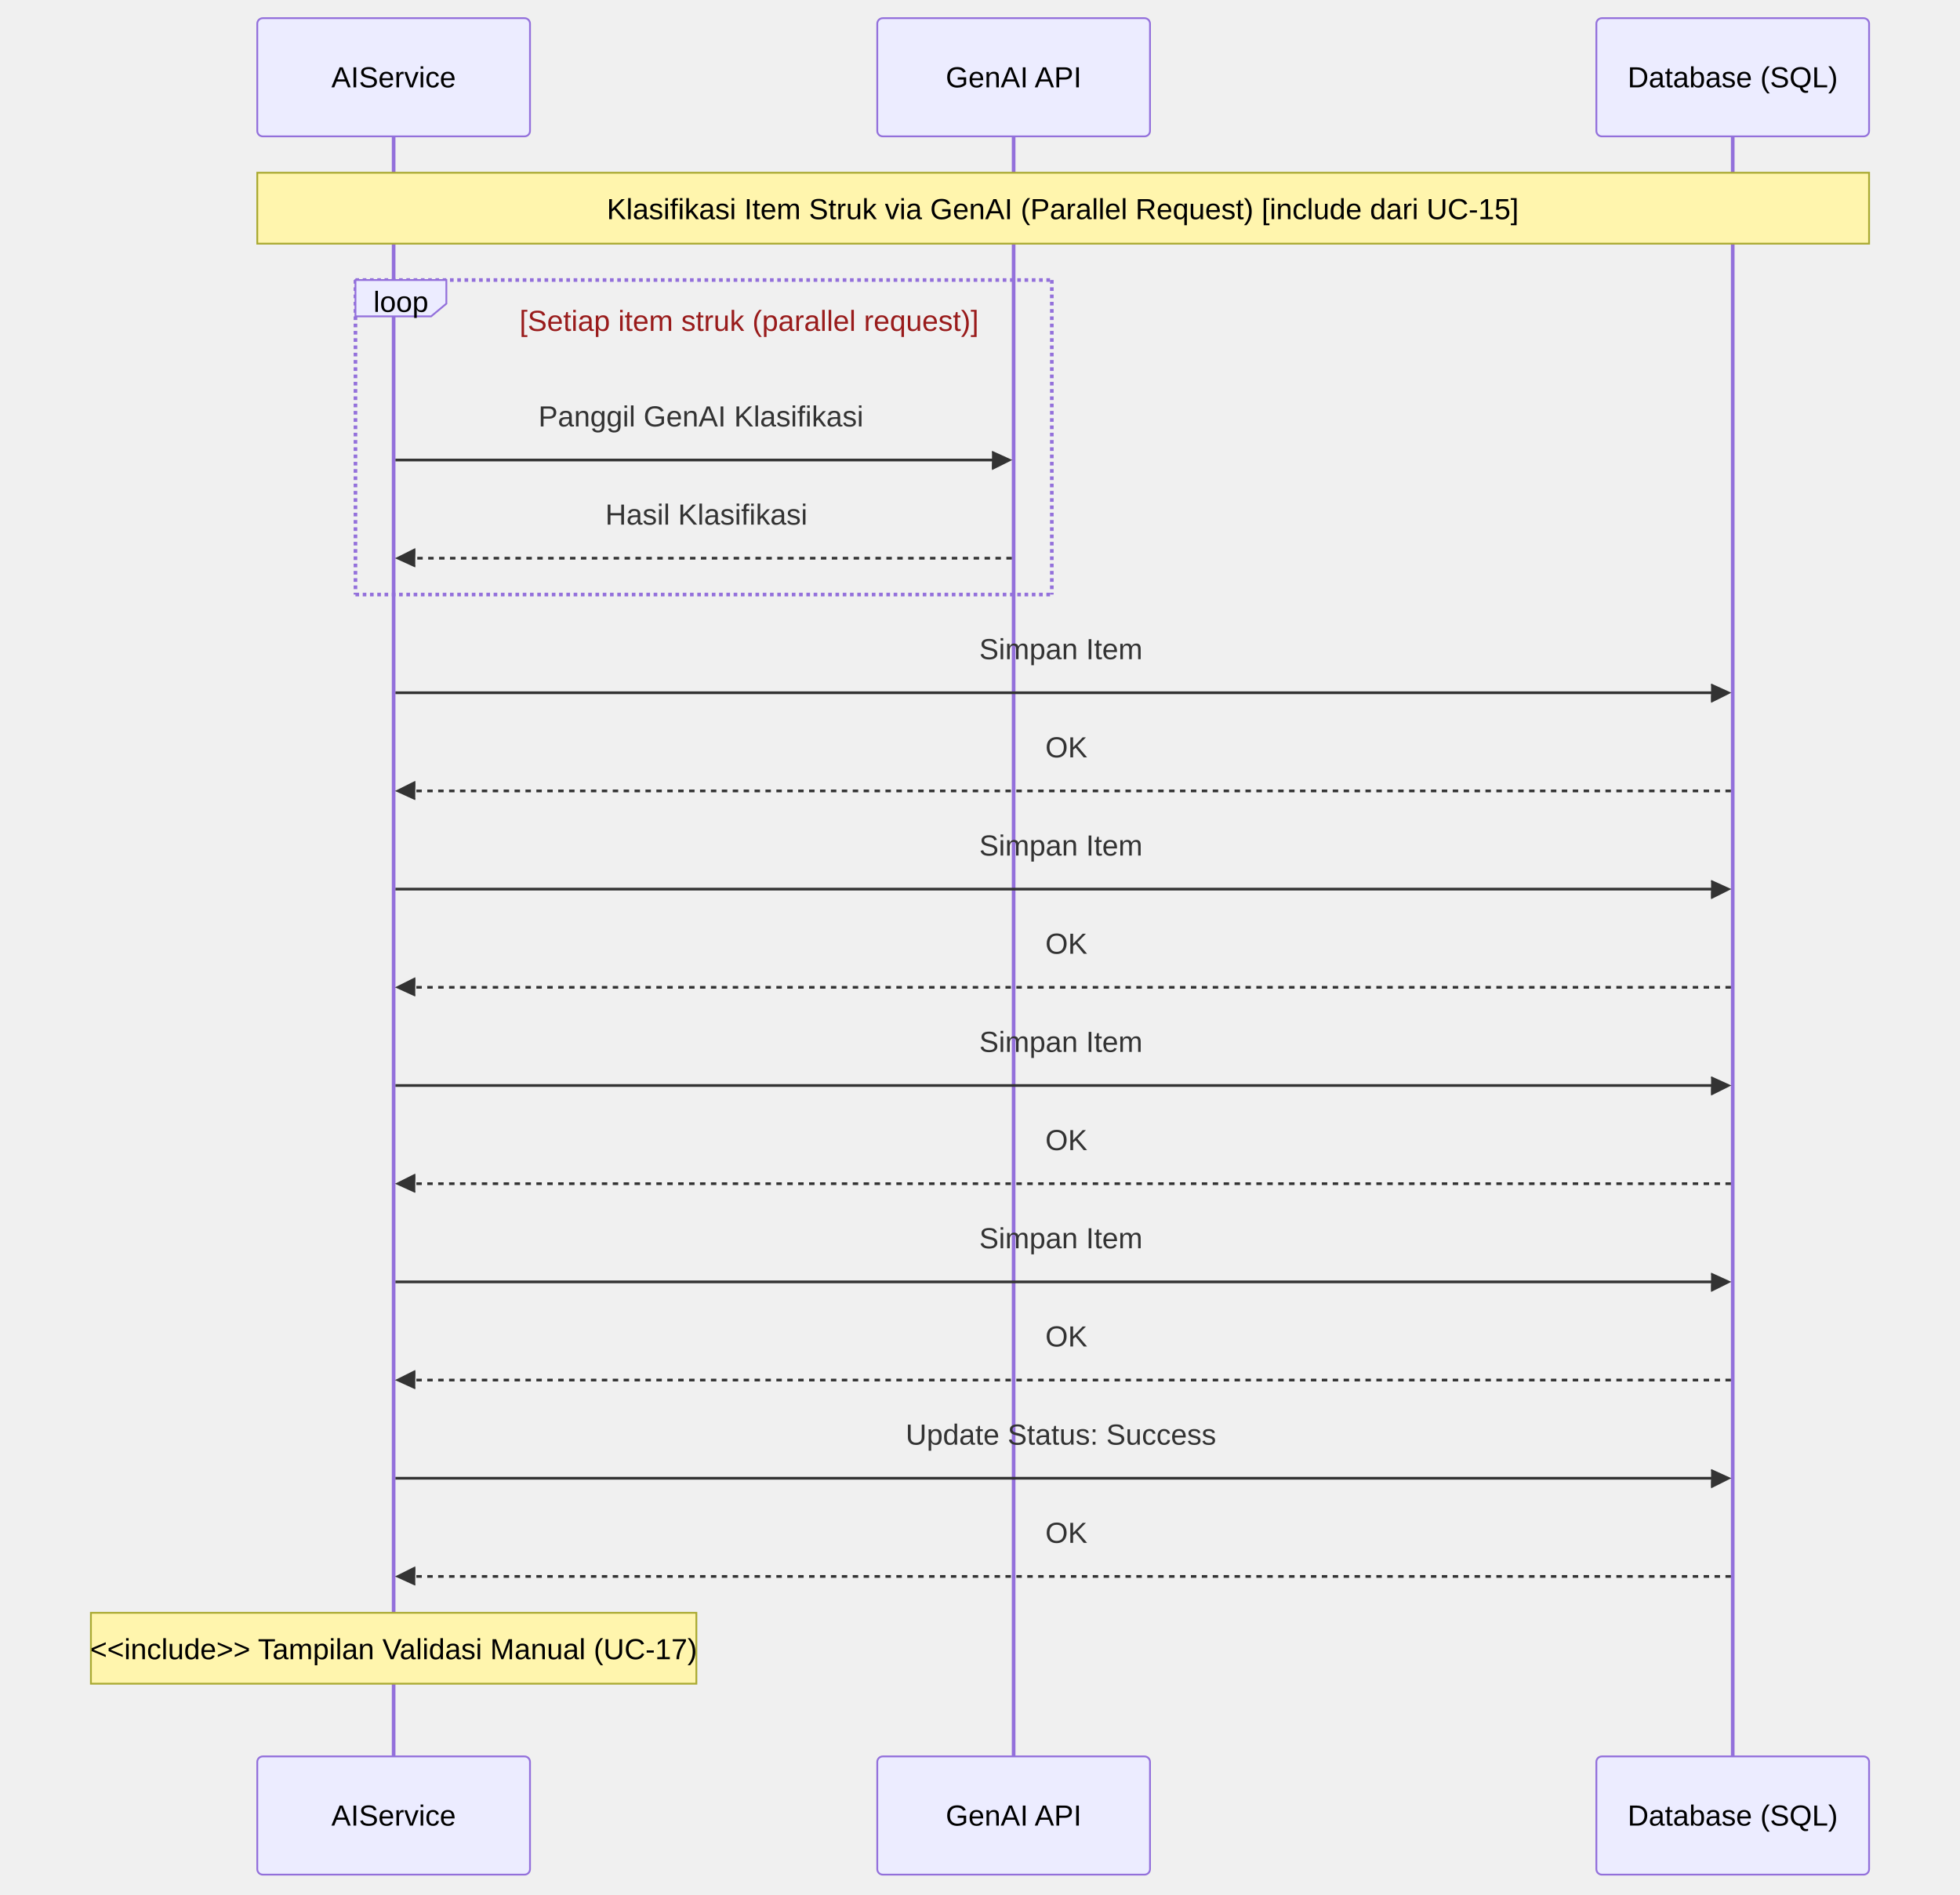
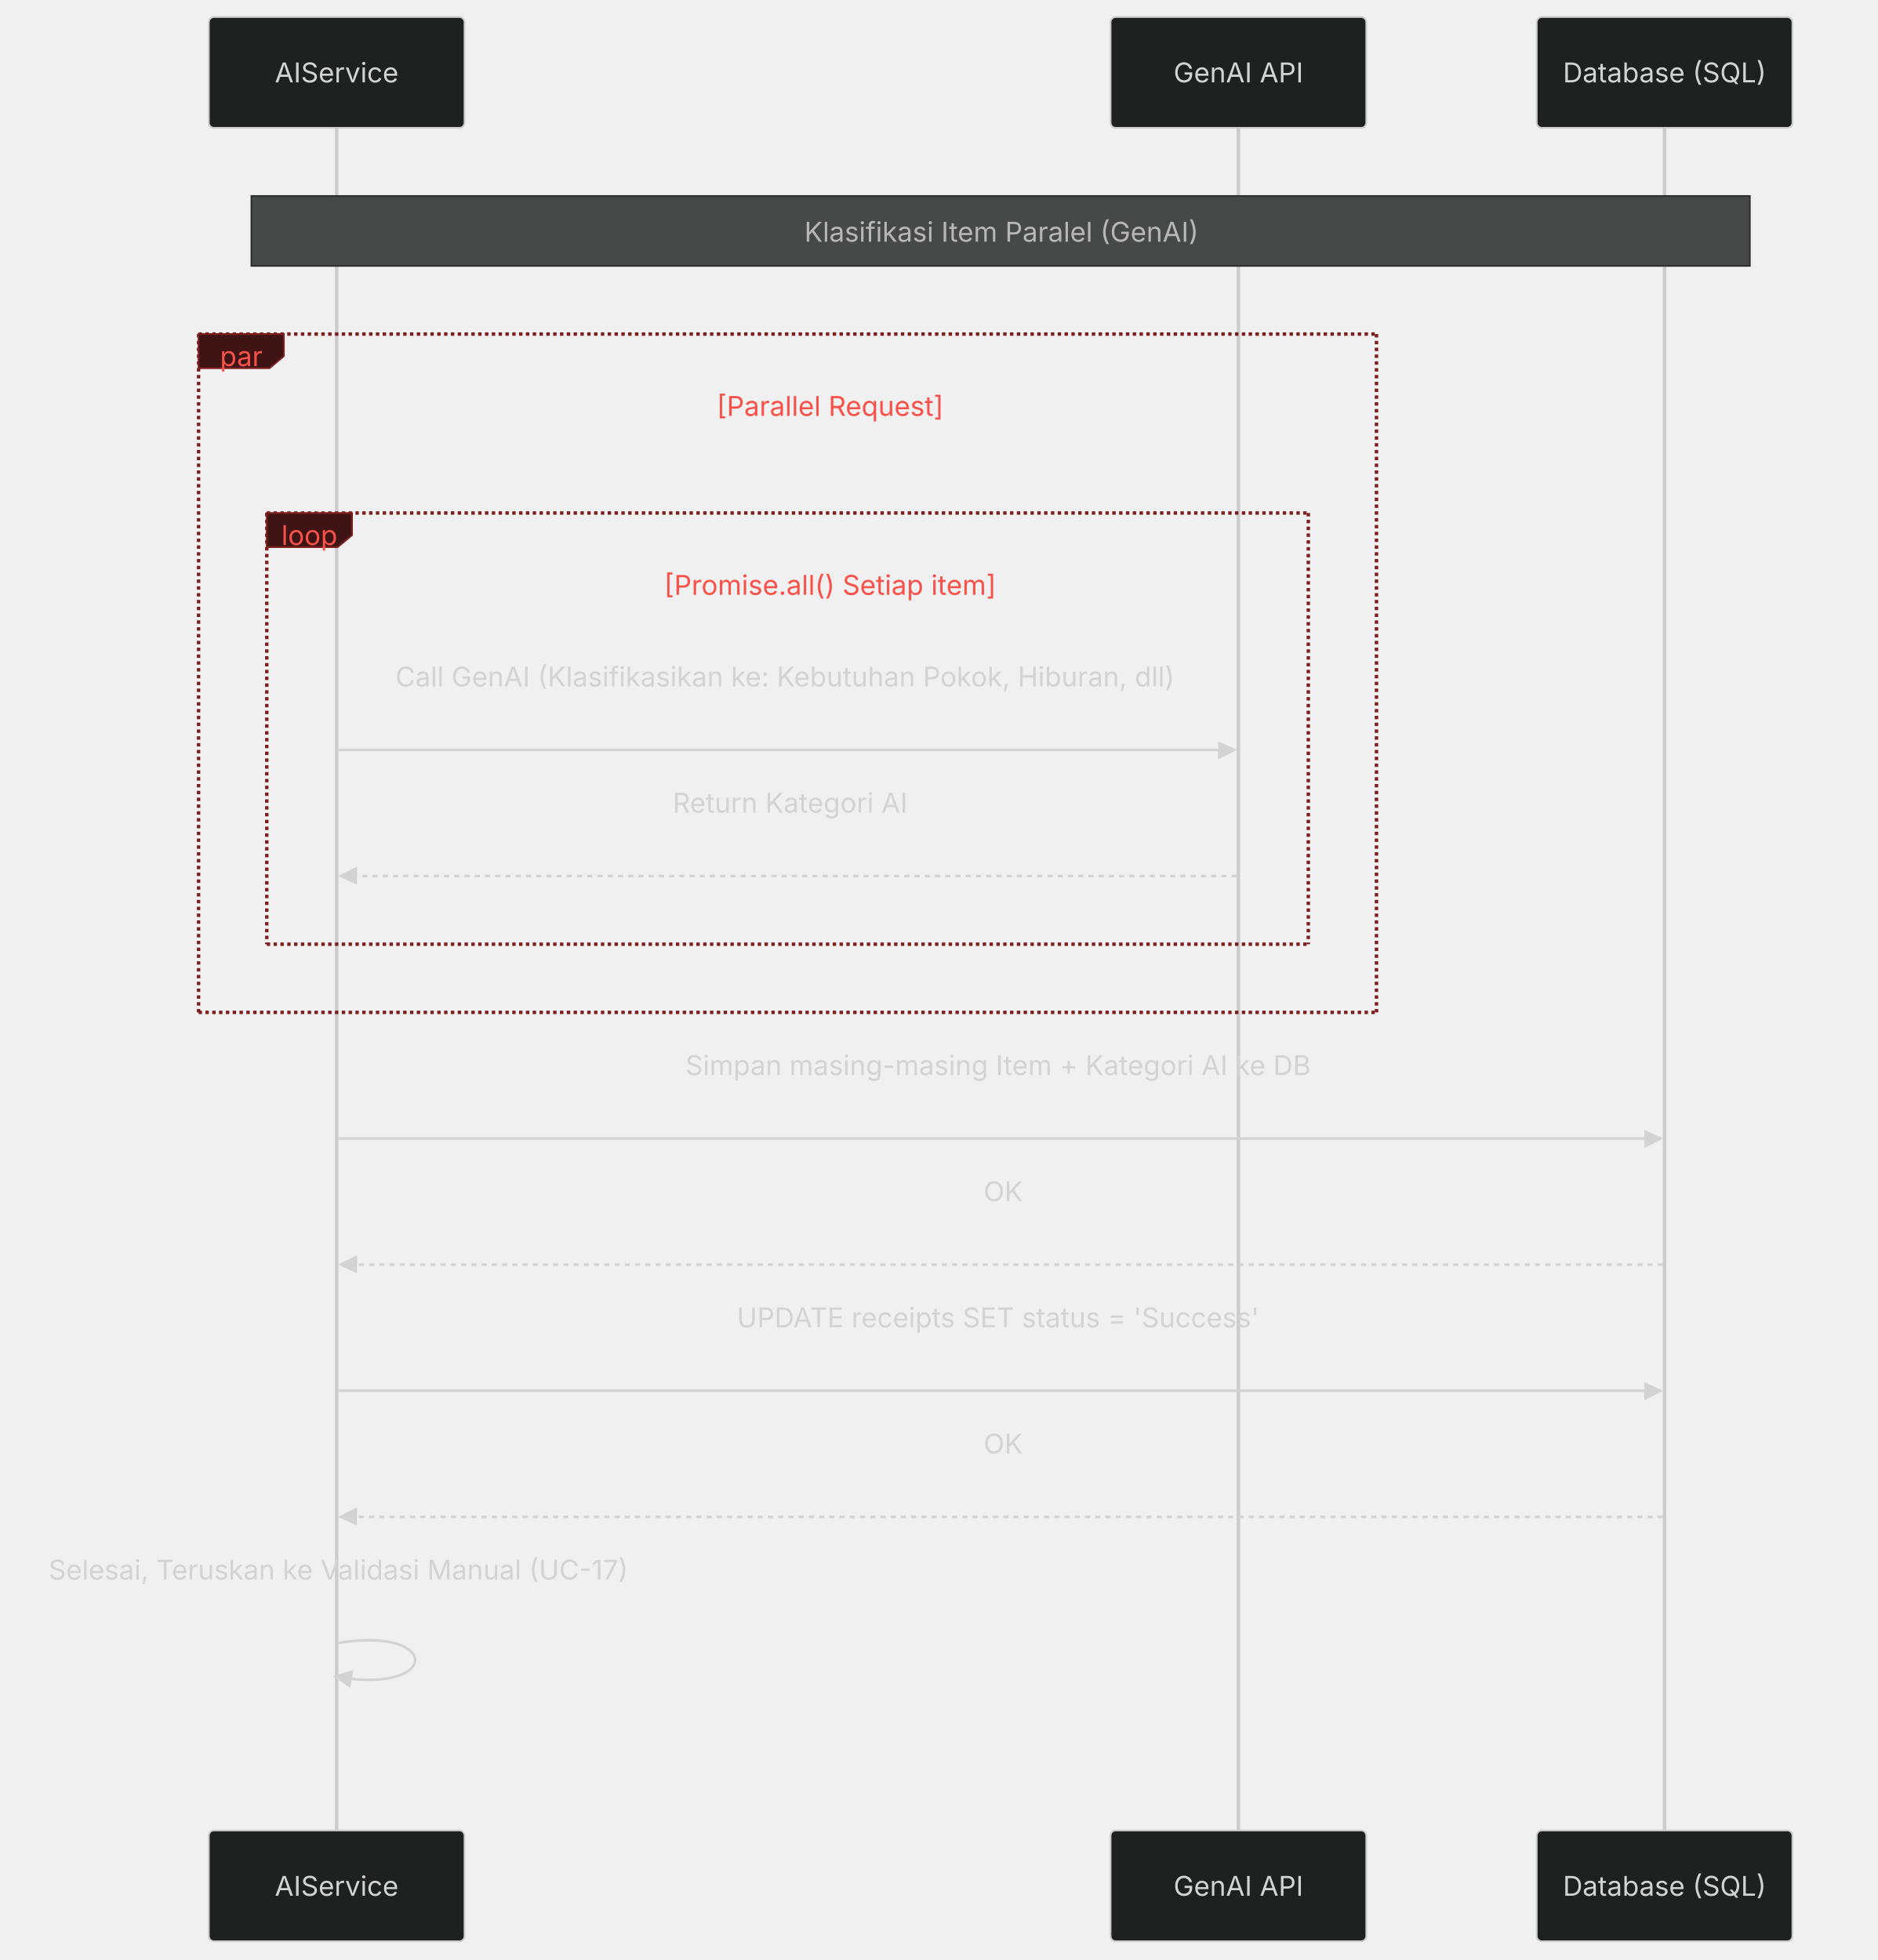
- <svg xmlns="http://www.w3.org/2000/svg" id="my-svg" width="1078" style="max-width: 1078px; background-color: transparent;" viewBox="-141.5 -10 1078 1042" role="graphics-document document" aria-roledescription="sequence">
+ <svg xmlns="http://www.w3.org/2000/svg" id="my-svg" width="1101.5" height="1150" viewBox="-122.5 -10 1101.5 1150" role="graphics-document document" aria-roledescription="sequence" style="background-color: transparent;">
  <g>
-     <rect x="736.5" y="956" fill="#eaeaea" stroke="#666" width="150" height="65" name="DB" rx="3" ry="3" class="actor actor-bottom" />
-     <text x="811.5" y="988.5" dominant-baseline="central" alignment-baseline="central" class="actor actor-box" style="text-anchor: middle; font-size: 16px; font-weight: 400;">
-       <tspan x="811.5" dy="0">Database (SQL)</tspan>
+     <rect x="779" y="1064" fill="#eaeaea" stroke="#666" width="150" height="65" name="DB" rx="3" ry="3" class="actor actor-bottom" />
+     <text x="854" y="1096.5" dominant-baseline="central" alignment-baseline="central" class="actor actor-box" style="text-anchor: middle; font-size: 16px; font-weight: 400;">
+       <tspan x="854" dy="0">Database (SQL)</tspan>
    </text>
  </g>
  <g>
-     <rect x="341" y="956" fill="#eaeaea" stroke="#666" width="150" height="65" name="GA" rx="3" ry="3" class="actor actor-bottom" />
-     <text x="416" y="988.5" dominant-baseline="central" alignment-baseline="central" class="actor actor-box" style="text-anchor: middle; font-size: 16px; font-weight: 400;">
-       <tspan x="416" dy="0">GenAI API</tspan>
+     <rect x="529" y="1064" fill="#eaeaea" stroke="#666" width="150" height="65" name="GA" rx="3" ry="3" class="actor actor-bottom" />
+     <text x="604" y="1096.5" dominant-baseline="central" alignment-baseline="central" class="actor actor-box" style="text-anchor: middle; font-size: 16px; font-weight: 400;">
+       <tspan x="604" dy="0">GenAI API</tspan>
    </text>
  </g>
  <g>
-     <rect x="0" y="956" fill="#eaeaea" stroke="#666" width="150" height="65" name="AI" rx="3" ry="3" class="actor actor-bottom" />
-     <text x="75" y="988.5" dominant-baseline="central" alignment-baseline="central" class="actor actor-box" style="text-anchor: middle; font-size: 16px; font-weight: 400;">
+     <rect x="0" y="1064" fill="#eaeaea" stroke="#666" width="150" height="65" name="AI" rx="3" ry="3" class="actor actor-bottom" />
+     <text x="75" y="1096.5" dominant-baseline="central" alignment-baseline="central" class="actor actor-box" style="text-anchor: middle; font-size: 16px; font-weight: 400;">
      <tspan x="75" dy="0">AIService</tspan>
    </text>
  </g>
  <g>
-     <line id="actor2" x1="811.5" y1="65" x2="811.5" y2="956" class="actor-line 200" stroke-width="0.5px" stroke="#999" name="DB" data-et="life-line" data-id="DB" />
+     <line id="actor2" x1="854" y1="65" x2="854" y2="1064" class="actor-line 200" stroke-width="0.5px" stroke="#999" name="DB" data-et="life-line" data-id="DB" />
    <g id="root-2" data-et="participant" data-type="participant" data-id="DB">
-       <rect x="736.5" y="0" fill="#eaeaea" stroke="#666" width="150" height="65" name="DB" rx="3" ry="3" class="actor actor-top" />
-       <text x="811.5" y="32.5" dominant-baseline="central" alignment-baseline="central" class="actor actor-box" style="text-anchor: middle; font-size: 16px; font-weight: 400;">
-         <tspan x="811.5" dy="0">Database (SQL)</tspan>
+       <rect x="779" y="0" fill="#eaeaea" stroke="#666" width="150" height="65" name="DB" rx="3" ry="3" class="actor actor-top" />
+       <text x="854" y="32.5" dominant-baseline="central" alignment-baseline="central" class="actor actor-box" style="text-anchor: middle; font-size: 16px; font-weight: 400;">
+         <tspan x="854" dy="0">Database (SQL)</tspan>
      </text>
    </g>
  </g>
  <g>
-     <line id="actor1" x1="416" y1="65" x2="416" y2="956" class="actor-line 200" stroke-width="0.5px" stroke="#999" name="GA" data-et="life-line" data-id="GA" />
+     <line id="actor1" x1="604" y1="65" x2="604" y2="1064" class="actor-line 200" stroke-width="0.5px" stroke="#999" name="GA" data-et="life-line" data-id="GA" />
    <g id="root-1" data-et="participant" data-type="participant" data-id="GA">
-       <rect x="341" y="0" fill="#eaeaea" stroke="#666" width="150" height="65" name="GA" rx="3" ry="3" class="actor actor-top" />
-       <text x="416" y="32.5" dominant-baseline="central" alignment-baseline="central" class="actor actor-box" style="text-anchor: middle; font-size: 16px; font-weight: 400;">
-         <tspan x="416" dy="0">GenAI API</tspan>
+       <rect x="529" y="0" fill="#eaeaea" stroke="#666" width="150" height="65" name="GA" rx="3" ry="3" class="actor actor-top" />
+       <text x="604" y="32.5" dominant-baseline="central" alignment-baseline="central" class="actor actor-box" style="text-anchor: middle; font-size: 16px; font-weight: 400;">
+         <tspan x="604" dy="0">GenAI API</tspan>
      </text>
    </g>
  </g>
  <g>
-     <line id="actor0" x1="75" y1="65" x2="75" y2="956" class="actor-line 200" stroke-width="0.5px" stroke="#999" name="AI" data-et="life-line" data-id="AI" />
+     <line id="actor0" x1="75" y1="65" x2="75" y2="1064" class="actor-line 200" stroke-width="0.5px" stroke="#999" name="AI" data-et="life-line" data-id="AI" />
    <g id="root-0" data-et="participant" data-type="participant" data-id="AI">
      <rect x="0" y="0" fill="#eaeaea" stroke="#666" width="150" height="65" name="AI" rx="3" ry="3" class="actor actor-top" />
      <text x="75" y="32.5" dominant-baseline="central" alignment-baseline="central" class="actor actor-box" style="text-anchor: middle; font-size: 16px; font-weight: 400;">
        <tspan x="75" dy="0">AIService</tspan>
      </text>
    </g>
  </g>
-   <style>#my-svg{font-family:"trebuchet ms",verdana,arial,sans-serif;font-size:16px;fill:#333;}@keyframes edge-animation-frame{from{stroke-dashoffset:0;}}@keyframes dash{to{stroke-dashoffset:0;}}#my-svg .edge-animation-slow{stroke-dasharray:9,5!important;stroke-dashoffset:900;animation:dash 50s linear infinite;stroke-linecap:round;}#my-svg .edge-animation-fast{stroke-dasharray:9,5!important;stroke-dashoffset:900;animation:dash 20s linear infinite;stroke-linecap:round;}#my-svg .error-icon{fill:#552222;}#my-svg .error-text{fill:#552222;stroke:#552222;}#my-svg .edge-thickness-normal{stroke-width:1px;}#my-svg .edge-thickness-thick{stroke-width:3.5px;}#my-svg .edge-pattern-solid{stroke-dasharray:0;}#my-svg .edge-thickness-invisible{stroke-width:0;fill:none;}#my-svg .edge-pattern-dashed{stroke-dasharray:3;}#my-svg .edge-pattern-dotted{stroke-dasharray:2;}#my-svg .marker{fill:#333333;stroke:#333333;}#my-svg .marker.cross{stroke:#333333;}#my-svg svg{font-family:"trebuchet ms",verdana,arial,sans-serif;font-size:16px;}#my-svg p{margin:0;}#my-svg .actor{stroke:#9370DB;fill:#ECECFF;stroke-width:1;}#my-svg rect.actor.outer-path[data-look="neo"]{filter:drop-shadow(1px 2px 2px rgba(185, 185, 185, 1));}#my-svg rect.note[data-look="neo"]{stroke:#aaaa33;fill:#fff5ad;filter:drop-shadow(1px 2px 2px rgba(185, 185, 185, 1));}#my-svg text.actor&gt;tspan{fill:black;stroke:none;}#my-svg .actor-line{stroke:#9370DB;}#my-svg .innerArc{stroke-width:1.5;stroke-dasharray:none;}#my-svg .messageLine0{stroke-width:1.5;stroke-dasharray:none;stroke:#333;}#my-svg .messageLine1{stroke-width:1.5;stroke-dasharray:2,2;stroke:#333;}#my-svg [id$="-arrowhead"] path{fill:#333;stroke:#333;}#my-svg .sequenceNumber{fill:white;}#my-svg [id$="-sequencenumber"]{fill:#333;}#my-svg [id$="-crosshead"] path{fill:#333;stroke:#333;}#my-svg .messageText{fill:#333;stroke:none;}#my-svg .labelBox{stroke:#9370DB;fill:#ECECFF;filter:none;}#my-svg .labelText,#my-svg .labelText&gt;tspan{fill:black;stroke:none;}#my-svg .loopText,#my-svg .loopText&gt;tspan{fill:#991b1b;stroke:none;}#my-svg .loopLine{stroke-width:2px;stroke-dasharray:2,2;stroke:#9370DB;fill:#9370DB;}#my-svg .note{stroke:#aaaa33;fill:#fff5ad;}#my-svg .noteText,#my-svg .noteText&gt;tspan{fill:black;stroke:none;font-weight:normal;}#my-svg .activation0{fill:#f4f4f4;stroke:#666;}#my-svg .activation1{fill:#f4f4f4;stroke:#666;}#my-svg .activation2{fill:#f4f4f4;stroke:#666;}#my-svg .actorPopupMenu{position:absolute;}#my-svg .actorPopupMenuPanel{position:absolute;fill:#ECECFF;box-shadow:0px 8px 16px 0px rgba(0,0,0,0.2);filter:drop-shadow(3px 5px 2px rgb(0 0 0 / 0.4));}#my-svg .actor-man circle,#my-svg line{fill:#ECECFF;stroke-width:2px;}#my-svg g rect.rect{filter:drop-shadow(1px 2px 2px rgba(185, 185, 185, 1));stroke:#9370DB;}#my-svg .node .neo-node{stroke:#9370DB;}#my-svg [data-look="neo"].node rect,#my-svg [data-look="neo"].cluster rect,#my-svg [data-look="neo"].node polygon{stroke:#9370DB;filter:drop-shadow(1px 2px 2px rgba(185, 185, 185, 1));}#my-svg [data-look="neo"].node path{stroke:#9370DB;stroke-width:1px;}#my-svg [data-look="neo"].node .outer-path{filter:drop-shadow(1px 2px 2px rgba(185, 185, 185, 1));}#my-svg [data-look="neo"].node .neo-line path{stroke:#9370DB;filter:none;}#my-svg [data-look="neo"].node circle{stroke:#9370DB;filter:drop-shadow(1px 2px 2px rgba(185, 185, 185, 1));}#my-svg [data-look="neo"].node circle .state-start{fill:#000000;}#my-svg [data-look="neo"].icon-shape .icon{fill:#9370DB;filter:drop-shadow(1px 2px 2px rgba(185, 185, 185, 1));}#my-svg [data-look="neo"].icon-shape .icon-neo path{stroke:#9370DB;filter:drop-shadow(1px 2px 2px rgba(185, 185, 185, 1));}#my-svg :root{--mermaid-font-family:"trebuchet ms",verdana,arial,sans-serif;}</style>
+   <style>#my-svg{font-family:-apple-system,BlinkMacSystemFont,'Segoe UI',sans-serif;font-size:14px;fill:#ccc;}@keyframes edge-animation-frame{from{stroke-dashoffset:0;}}@keyframes dash{to{stroke-dashoffset:0;}}#my-svg .edge-animation-slow{stroke-dasharray:9,5!important;stroke-dashoffset:900;animation:dash 50s linear infinite;stroke-linecap:round;}#my-svg .edge-animation-fast{stroke-dasharray:9,5!important;stroke-dashoffset:900;animation:dash 20s linear infinite;stroke-linecap:round;}#my-svg .error-icon{fill:#a44141;}#my-svg .error-text{fill:#ddd;stroke:#ddd;}#my-svg .edge-thickness-normal{stroke-width:1px;}#my-svg .edge-thickness-thick{stroke-width:3.5px;}#my-svg .edge-pattern-solid{stroke-dasharray:0;}#my-svg .edge-thickness-invisible{stroke-width:0;fill:none;}#my-svg .edge-pattern-dashed{stroke-dasharray:3;}#my-svg .edge-pattern-dotted{stroke-dasharray:2;}#my-svg .marker{fill:lightgrey;stroke:lightgrey;}#my-svg .marker.cross{stroke:lightgrey;}#my-svg svg{font-family:-apple-system,BlinkMacSystemFont,'Segoe UI',sans-serif;font-size:14px;}#my-svg p{margin:0;}#my-svg .actor{stroke:#ccc;fill:#1f2020;stroke-width:1;}#my-svg rect.actor.outer-path[data-look="neo"]{filter:drop-shadow( 1px 2px 2px rgba(185,185,185,1));}#my-svg rect.note[data-look="neo"]{stroke:hsl(180, 0%, 18.353%);fill:hsl(180, 1.587%, 28.353%);filter:drop-shadow( 1px 2px 2px rgba(185,185,185,1));}#my-svg text.actor&gt;tspan{fill:lightgrey;stroke:none;}#my-svg .actor-line{stroke:#ccc;}#my-svg .innerArc{stroke-width:1.5;stroke-dasharray:none;}#my-svg .messageLine0{stroke-width:1.5;stroke-dasharray:none;stroke:lightgrey;}#my-svg .messageLine1{stroke-width:1.5;stroke-dasharray:2,2;stroke:lightgrey;}#my-svg [id$="-arrowhead"] path{fill:lightgrey;stroke:lightgrey;}#my-svg .sequenceNumber{fill:black;}#my-svg [id$="-sequencenumber"]{fill:lightgrey;}#my-svg [id$="-crosshead"] path{fill:lightgrey;stroke:lightgrey;}#my-svg .messageText{fill:lightgrey;stroke:none;}#my-svg .labelBox{stroke:#7c1e1e;fill:#3f1414;filter:none;}#my-svg .labelText,#my-svg .labelText&gt;tspan{fill:#f85149;stroke:none;}#my-svg .loopText,#my-svg .loopText&gt;tspan{fill:#f85149;stroke:none;}#my-svg .loopLine{stroke-width:2px;stroke-dasharray:2,2;stroke:#7c1e1e;fill:#7c1e1e;}#my-svg .note{stroke:hsl(180, 0%, 18.353%);fill:hsl(180, 1.587%, 28.353%);}#my-svg .noteText,#my-svg .noteText&gt;tspan{fill:rgb(183.848, 181.552, 181.552);stroke:none;font-weight:normal;}#my-svg .activation0{fill:hsl(180, 1.587%, 28.353%);stroke:#ccc;}#my-svg .activation1{fill:hsl(180, 1.587%, 28.353%);stroke:#ccc;}#my-svg .activation2{fill:hsl(180, 1.587%, 28.353%);stroke:#ccc;}#my-svg .actorPopupMenu{position:absolute;}#my-svg .actorPopupMenuPanel{position:absolute;fill:#1f2020;box-shadow:0px 8px 16px 0px rgba(0,0,0,0.2);filter:drop-shadow(3px 5px 2px rgb(0 0 0 / 0.4));}#my-svg .actor-man circle,#my-svg line{fill:#1f2020;stroke-width:2px;}#my-svg g rect.rect{filter:drop-shadow( 1px 2px 2px rgba(185,185,185,1));stroke:#ccc;}#my-svg .node .neo-node{stroke:#ccc;}#my-svg [data-look="neo"].node rect,#my-svg [data-look="neo"].cluster rect,#my-svg [data-look="neo"].node polygon{stroke:url(#my-svg-gradient);filter:drop-shadow( 1px 2px 2px rgba(185,185,185,1));}#my-svg [data-look="neo"].node path{stroke:url(#my-svg-gradient);stroke-width:1px;}#my-svg [data-look="neo"].node .outer-path{filter:drop-shadow( 1px 2px 2px rgba(185,185,185,1));}#my-svg [data-look="neo"].node .neo-line path{stroke:#ccc;filter:none;}#my-svg [data-look="neo"].node circle{stroke:url(#my-svg-gradient);filter:drop-shadow( 1px 2px 2px rgba(185,185,185,1));}#my-svg [data-look="neo"].node circle .state-start{fill:#000000;}#my-svg [data-look="neo"].icon-shape .icon{fill:url(#my-svg-gradient);filter:drop-shadow( 1px 2px 2px rgba(185,185,185,1));}#my-svg [data-look="neo"].icon-shape .icon-neo path{stroke:url(#my-svg-gradient);filter:drop-shadow( 1px 2px 2px rgba(185,185,185,1));}#my-svg :root{--mermaid-font-family:"trebuchet ms",verdana,arial,sans-serif;}</style>
  <g />
  <defs>
    <symbol id="my-svg-computer" width="24" height="24">
      <path transform="scale(.5)" d="M2 2v13h20v-13h-20zm18 11h-16v-9h16v9zm-10.228 6l.466-1h3.524l.467 1h-4.457zm14.228 3h-24l2-6h2.104l-1.33 4h18.45l-1.297-4h2.073l2 6zm-5-10h-14v-7h14v7z" />
    </symbol>
  </defs>
  <defs>
    <symbol id="my-svg-database" fill-rule="evenodd" clip-rule="evenodd">
      <path transform="scale(.5)" d="M12.258.001l.256.004.255.005.253.008.251.01.249.012.247.015.246.016.242.019.241.02.239.023.236.024.233.027.231.028.229.031.225.032.223.034.22.036.217.038.214.04.211.041.208.043.205.045.201.046.198.048.194.05.191.051.187.053.183.054.18.056.175.057.172.059.168.06.163.061.16.063.155.064.15.066.074.033.073.033.071.034.07.034.069.035.068.035.067.035.066.035.064.036.064.036.062.036.06.036.06.037.058.037.058.037.055.038.055.038.053.038.052.038.051.039.05.039.048.039.047.039.045.04.044.04.043.04.041.04.04.041.039.041.037.041.036.041.034.041.033.042.032.042.03.042.029.042.027.042.026.043.024.043.023.043.021.043.02.043.018.044.017.043.015.044.013.044.012.044.011.045.009.044.007.045.006.045.004.045.002.045.001.045v17l-.001.045-.002.045-.004.045-.006.045-.007.045-.009.044-.011.045-.012.044-.013.044-.015.044-.017.043-.018.044-.02.043-.021.043-.023.043-.024.043-.026.043-.027.042-.029.042-.03.042-.032.042-.033.042-.034.041-.036.041-.037.041-.039.041-.04.041-.041.04-.043.04-.044.04-.045.04-.047.039-.048.039-.05.039-.051.039-.052.038-.053.038-.055.038-.055.038-.058.037-.058.037-.06.037-.06.036-.062.036-.064.036-.064.036-.066.035-.067.035-.068.035-.069.035-.07.034-.071.034-.073.033-.074.033-.15.066-.155.064-.16.063-.163.061-.168.06-.172.059-.175.057-.18.056-.183.054-.187.053-.191.051-.194.05-.198.048-.201.046-.205.045-.208.043-.211.041-.214.04-.217.038-.22.036-.223.034-.225.032-.229.031-.231.028-.233.027-.236.024-.239.023-.241.02-.242.019-.246.016-.247.015-.249.012-.251.01-.253.008-.255.005-.256.004-.258.001-.258-.001-.256-.004-.255-.005-.253-.008-.251-.01-.249-.012-.247-.015-.245-.016-.243-.019-.241-.02-.238-.023-.236-.024-.234-.027-.231-.028-.228-.031-.226-.032-.223-.034-.22-.036-.217-.038-.214-.04-.211-.041-.208-.043-.204-.045-.201-.046-.198-.048-.195-.05-.19-.051-.187-.053-.184-.054-.179-.056-.176-.057-.172-.059-.167-.06-.164-.061-.159-.063-.155-.064-.151-.066-.074-.033-.072-.033-.072-.034-.07-.034-.069-.035-.068-.035-.067-.035-.066-.035-.064-.036-.063-.036-.062-.036-.061-.036-.06-.037-.058-.037-.057-.037-.056-.038-.055-.038-.053-.038-.052-.038-.051-.039-.049-.039-.049-.039-.046-.039-.046-.04-.044-.04-.043-.04-.041-.04-.04-.041-.039-.041-.037-.041-.036-.041-.034-.041-.033-.042-.032-.042-.03-.042-.029-.042-.027-.042-.026-.043-.024-.043-.023-.043-.021-.043-.02-.043-.018-.044-.017-.043-.015-.044-.013-.044-.012-.044-.011-.045-.009-.044-.007-.045-.006-.045-.004-.045-.002-.045-.001-.045v-17l.001-.045.002-.045.004-.045.006-.045.007-.045.009-.044.011-.045.012-.044.013-.044.015-.044.017-.043.018-.044.02-.043.021-.043.023-.043.024-.043.026-.043.027-.042.029-.042.03-.042.032-.042.033-.042.034-.041.036-.041.037-.041.039-.041.04-.041.041-.04.043-.04.044-.04.046-.04.046-.039.049-.039.049-.039.051-.039.052-.038.053-.038.055-.038.056-.038.057-.037.058-.037.06-.037.061-.036.062-.036.063-.036.064-.036.066-.035.067-.035.068-.035.069-.035.07-.034.072-.034.072-.033.074-.033.151-.066.155-.064.159-.063.164-.061.167-.06.172-.059.176-.057.179-.056.184-.054.187-.053.19-.051.195-.05.198-.048.201-.046.204-.045.208-.043.211-.041.214-.04.217-.038.22-.036.223-.034.226-.032.228-.031.231-.028.234-.027.236-.024.238-.023.241-.02.243-.019.245-.016.247-.015.249-.012.251-.01.253-.008.255-.005.256-.004.258-.001.258.001zm-9.258 20.499v.01l.001.021.003.021.004.022.005.021.006.022.007.022.009.023.01.022.011.023.012.023.013.023.015.023.016.024.017.023.018.024.019.024.021.024.022.025.023.024.024.025.052.049.056.05.061.051.066.051.07.051.075.051.079.052.084.052.088.052.092.052.097.052.102.051.105.052.11.052.114.051.119.051.123.051.127.05.131.05.135.05.139.048.144.049.147.047.152.047.155.047.16.045.163.045.167.043.171.043.176.041.178.041.183.039.187.039.19.037.194.035.197.035.202.033.204.031.209.03.212.029.216.027.219.025.222.024.226.021.23.02.233.018.236.016.24.015.243.012.246.01.249.008.253.005.256.004.259.001.26-.001.257-.004.254-.005.25-.008.247-.011.244-.012.241-.014.237-.016.233-.018.231-.021.226-.021.224-.024.22-.026.216-.027.212-.028.21-.031.205-.031.202-.034.198-.034.194-.036.191-.037.187-.039.183-.04.179-.04.175-.042.172-.043.168-.044.163-.045.16-.046.155-.046.152-.047.148-.048.143-.049.139-.049.136-.05.131-.05.126-.05.123-.051.118-.052.114-.051.11-.052.106-.052.101-.052.096-.052.092-.052.088-.053.083-.051.079-.052.074-.052.07-.051.065-.051.06-.051.056-.05.051-.05.023-.024.023-.025.021-.024.02-.024.019-.024.018-.024.017-.024.015-.023.014-.024.013-.023.012-.023.01-.023.01-.022.008-.022.006-.022.006-.022.004-.022.004-.021.001-.021.001-.021v-4.127l-.077.055-.08.053-.083.054-.085.053-.087.052-.09.052-.093.051-.095.05-.097.05-.1.049-.102.049-.105.048-.106.047-.109.047-.111.046-.114.045-.115.045-.118.044-.12.043-.122.042-.124.042-.126.041-.128.04-.13.04-.132.038-.134.038-.135.037-.138.037-.139.035-.142.035-.143.034-.144.033-.147.032-.148.031-.15.03-.151.03-.153.029-.154.027-.156.027-.158.026-.159.025-.161.024-.162.023-.163.022-.165.021-.166.02-.167.019-.169.018-.169.017-.171.016-.173.015-.173.014-.175.013-.175.012-.177.011-.178.01-.179.008-.179.008-.181.006-.182.005-.182.004-.184.003-.184.002h-.37l-.184-.002-.184-.003-.182-.004-.182-.005-.181-.006-.179-.008-.179-.008-.178-.01-.176-.011-.176-.012-.175-.013-.173-.014-.172-.015-.171-.016-.17-.017-.169-.018-.167-.019-.166-.02-.165-.021-.163-.022-.162-.023-.161-.024-.159-.025-.157-.026-.156-.027-.155-.027-.153-.029-.151-.03-.15-.03-.148-.031-.146-.032-.145-.033-.143-.034-.141-.035-.14-.035-.137-.037-.136-.037-.134-.038-.132-.038-.13-.04-.128-.04-.126-.041-.124-.042-.122-.042-.12-.044-.117-.043-.116-.045-.113-.045-.112-.046-.109-.047-.106-.047-.105-.048-.102-.049-.1-.049-.097-.05-.095-.05-.093-.052-.09-.051-.087-.052-.085-.053-.083-.054-.08-.054-.077-.054v4.127zm0-5.654v.011l.001.021.003.021.004.021.005.022.006.022.007.022.009.022.01.022.011.023.012.023.013.023.015.024.016.023.017.024.018.024.019.024.021.024.022.024.023.025.024.024.052.05.056.05.061.05.066.051.07.051.075.052.079.051.084.052.088.052.092.052.097.052.102.052.105.052.11.051.114.051.119.052.123.05.127.051.131.05.135.049.139.049.144.048.147.048.152.047.155.046.16.045.163.045.167.044.171.042.176.042.178.04.183.04.187.038.19.037.194.036.197.034.202.033.204.032.209.03.212.028.216.027.219.025.222.024.226.022.23.02.233.018.236.016.24.014.243.012.246.01.249.008.253.006.256.003.259.001.26-.001.257-.003.254-.006.25-.008.247-.01.244-.012.241-.015.237-.016.233-.018.231-.02.226-.022.224-.024.22-.025.216-.027.212-.029.21-.03.205-.032.202-.033.198-.035.194-.036.191-.037.187-.039.183-.039.179-.041.175-.042.172-.043.168-.044.163-.045.16-.045.155-.047.152-.047.148-.048.143-.048.139-.05.136-.049.131-.05.126-.051.123-.051.118-.051.114-.052.11-.052.106-.052.101-.052.096-.052.092-.052.088-.052.083-.052.079-.052.074-.051.07-.052.065-.051.06-.05.056-.051.051-.049.023-.025.023-.024.021-.025.02-.024.019-.024.018-.024.017-.024.015-.023.014-.023.013-.024.012-.022.01-.023.01-.023.008-.022.006-.022.006-.022.004-.021.004-.022.001-.021.001-.021v-4.139l-.077.054-.08.054-.083.054-.085.052-.087.053-.09.051-.093.051-.095.051-.097.05-.1.049-.102.049-.105.048-.106.047-.109.047-.111.046-.114.045-.115.044-.118.044-.12.044-.122.042-.124.042-.126.041-.128.04-.13.039-.132.039-.134.038-.135.037-.138.036-.139.036-.142.035-.143.033-.144.033-.147.033-.148.031-.15.03-.151.03-.153.028-.154.028-.156.027-.158.026-.159.025-.161.024-.162.023-.163.022-.165.021-.166.02-.167.019-.169.018-.169.017-.171.016-.173.015-.173.014-.175.013-.175.012-.177.011-.178.009-.179.009-.179.007-.181.007-.182.005-.182.004-.184.003-.184.002h-.37l-.184-.002-.184-.003-.182-.004-.182-.005-.181-.007-.179-.007-.179-.009-.178-.009-.176-.011-.176-.012-.175-.013-.173-.014-.172-.015-.171-.016-.17-.017-.169-.018-.167-.019-.166-.02-.165-.021-.163-.022-.162-.023-.161-.024-.159-.025-.157-.026-.156-.027-.155-.028-.153-.028-.151-.03-.15-.03-.148-.031-.146-.033-.145-.033-.143-.033-.141-.035-.14-.036-.137-.036-.136-.037-.134-.038-.132-.039-.13-.039-.128-.04-.126-.041-.124-.042-.122-.043-.12-.043-.117-.044-.116-.044-.113-.046-.112-.046-.109-.046-.106-.047-.105-.048-.102-.049-.1-.049-.097-.05-.095-.051-.093-.051-.09-.051-.087-.053-.085-.052-.083-.054-.08-.054-.077-.054v4.139zm0-5.666v.011l.001.02.003.022.004.021.005.022.006.021.007.022.009.023.01.022.011.023.012.023.013.023.015.023.016.024.017.024.018.023.019.024.021.025.022.024.023.024.024.025.052.05.056.05.061.05.066.051.07.051.075.052.079.051.084.052.088.052.092.052.097.052.102.052.105.051.11.052.114.051.119.051.123.051.127.05.131.05.135.05.139.049.144.048.147.048.152.047.155.046.16.045.163.045.167.043.171.043.176.042.178.04.183.04.187.038.19.037.194.036.197.034.202.033.204.032.209.03.212.028.216.027.219.025.222.024.226.021.23.02.233.018.236.017.24.014.243.012.246.01.249.008.253.006.256.003.259.001.26-.001.257-.003.254-.006.25-.008.247-.01.244-.013.241-.014.237-.016.233-.018.231-.02.226-.022.224-.024.22-.025.216-.027.212-.029.21-.03.205-.032.202-.033.198-.035.194-.036.191-.037.187-.039.183-.039.179-.041.175-.042.172-.043.168-.044.163-.045.16-.045.155-.047.152-.047.148-.048.143-.049.139-.049.136-.049.131-.051.126-.05.123-.051.118-.052.114-.051.11-.052.106-.052.101-.052.096-.052.092-.052.088-.052.083-.052.079-.052.074-.052.07-.051.065-.051.06-.051.056-.05.051-.049.023-.025.023-.025.021-.024.02-.024.019-.024.018-.024.017-.024.015-.023.014-.024.013-.023.012-.023.01-.022.01-.023.008-.022.006-.022.006-.022.004-.022.004-.021.001-.021.001-.021v-4.153l-.077.054-.08.054-.083.053-.085.053-.087.053-.09.051-.093.051-.095.051-.097.05-.1.049-.102.048-.105.048-.106.048-.109.046-.111.046-.114.046-.115.044-.118.044-.12.043-.122.043-.124.042-.126.041-.128.04-.13.039-.132.039-.134.038-.135.037-.138.036-.139.036-.142.034-.143.034-.144.033-.147.032-.148.032-.15.03-.151.03-.153.028-.154.028-.156.027-.158.026-.159.024-.161.024-.162.023-.163.023-.165.021-.166.02-.167.019-.169.018-.169.017-.171.016-.173.015-.173.014-.175.013-.175.012-.177.01-.178.01-.179.009-.179.007-.181.006-.182.006-.182.004-.184.003-.184.001-.185.001-.185-.001-.184-.001-.184-.003-.182-.004-.182-.006-.181-.006-.179-.007-.179-.009-.178-.01-.176-.01-.176-.012-.175-.013-.173-.014-.172-.015-.171-.016-.17-.017-.169-.018-.167-.019-.166-.02-.165-.021-.163-.023-.162-.023-.161-.024-.159-.024-.157-.026-.156-.027-.155-.028-.153-.028-.151-.03-.15-.03-.148-.032-.146-.032-.145-.033-.143-.034-.141-.034-.14-.036-.137-.036-.136-.037-.134-.038-.132-.039-.13-.039-.128-.041-.126-.041-.124-.041-.122-.043-.12-.043-.117-.044-.116-.044-.113-.046-.112-.046-.109-.046-.106-.048-.105-.048-.102-.048-.1-.05-.097-.049-.095-.051-.093-.051-.09-.052-.087-.052-.085-.053-.083-.053-.08-.054-.077-.054v4.153zm8.74-8.179l-.257.004-.254.005-.25.008-.247.011-.244.012-.241.014-.237.016-.233.018-.231.021-.226.022-.224.023-.22.026-.216.027-.212.028-.21.031-.205.032-.202.033-.198.034-.194.036-.191.038-.187.038-.183.04-.179.041-.175.042-.172.043-.168.043-.163.045-.16.046-.155.046-.152.048-.148.048-.143.048-.139.049-.136.05-.131.05-.126.051-.123.051-.118.051-.114.052-.11.052-.106.052-.101.052-.096.052-.092.052-.088.052-.083.052-.079.052-.074.051-.07.052-.065.051-.06.05-.056.05-.051.05-.023.025-.023.024-.021.024-.02.025-.019.024-.018.024-.017.023-.015.024-.014.023-.013.023-.012.023-.01.023-.01.022-.008.022-.006.023-.006.021-.004.022-.004.021-.001.021-.001.021.001.021.001.021.004.021.004.022.006.021.006.023.008.022.01.022.01.023.012.023.013.023.014.023.015.024.017.023.018.024.019.024.02.025.021.024.023.024.023.025.051.05.056.05.06.05.065.051.07.052.074.051.079.052.083.052.088.052.092.052.096.052.101.052.106.052.11.052.114.052.118.051.123.051.126.051.131.05.136.05.139.049.143.048.148.048.152.048.155.046.16.046.163.045.168.043.172.043.175.042.179.041.183.04.187.038.191.038.194.036.198.034.202.033.205.032.21.031.212.028.216.027.22.026.224.023.226.022.231.021.233.018.237.016.241.014.244.012.247.011.25.008.254.005.257.004.26.001.26-.001.257-.004.254-.005.25-.008.247-.011.244-.012.241-.014.237-.016.233-.018.231-.021.226-.022.224-.023.22-.026.216-.027.212-.028.21-.031.205-.032.202-.033.198-.034.194-.036.191-.038.187-.038.183-.04.179-.041.175-.042.172-.043.168-.043.163-.045.16-.046.155-.046.152-.048.148-.048.143-.048.139-.049.136-.05.131-.05.126-.051.123-.051.118-.051.114-.052.11-.052.106-.052.101-.052.096-.052.092-.052.088-.052.083-.052.079-.052.074-.051.07-.052.065-.051.06-.05.056-.05.051-.05.023-.025.023-.024.021-.024.02-.025.019-.024.018-.024.017-.023.015-.024.014-.023.013-.023.012-.023.01-.023.01-.022.008-.022.006-.023.006-.021.004-.022.004-.021.001-.021.001-.021-.001-.021-.001-.021-.004-.021-.004-.022-.006-.021-.006-.023-.008-.022-.01-.022-.01-.023-.012-.023-.013-.023-.014-.023-.015-.024-.017-.023-.018-.024-.019-.024-.02-.025-.021-.024-.023-.024-.023-.025-.051-.05-.056-.05-.06-.05-.065-.051-.07-.052-.074-.051-.079-.052-.083-.052-.088-.052-.092-.052-.096-.052-.101-.052-.106-.052-.11-.052-.114-.052-.118-.051-.123-.051-.126-.051-.131-.05-.136-.05-.139-.049-.143-.048-.148-.048-.152-.048-.155-.046-.16-.046-.163-.045-.168-.043-.172-.043-.175-.042-.179-.041-.183-.04-.187-.038-.191-.038-.194-.036-.198-.034-.202-.033-.205-.032-.21-.031-.212-.028-.216-.027-.22-.026-.224-.023-.226-.022-.231-.021-.233-.018-.237-.016-.241-.014-.244-.012-.247-.011-.25-.008-.254-.005-.257-.004-.26-.001-.26.001z" />
    </symbol>
  </defs>
  <defs>
    <symbol id="my-svg-clock" width="24" height="24">
      <path transform="scale(.5)" d="M12 2c5.514 0 10 4.486 10 10s-4.486 10-10 10-10-4.486-10-10 4.486-10 10-10zm0-2c-6.627 0-12 5.373-12 12s5.373 12 12 12 12-5.373 12-12-5.373-12-12-12zm5.848 12.459c.202.038.202.333.001.372-1.907.361-6.045 1.111-6.547 1.111-.719 0-1.301-.582-1.301-1.301 0-.512.77-5.447 1.125-7.445.034-.192.312-.181.343.014l.985 6.238 5.394 1.011z" />
    </symbol>
  </defs>
  <defs>
    <marker id="my-svg-arrowhead" refX="7.9" refY="5" markerUnits="userSpaceOnUse" markerWidth="12" markerHeight="12" orient="auto-start-reverse">
      <path d="M -1 0 L 10 5 L 0 10 z" />
    </marker>
  </defs>
  <defs>
    <marker id="my-svg-crosshead" markerWidth="15" markerHeight="8" orient="auto" refX="4" refY="4.5">
      <path fill="none" stroke="#000000" stroke-width="1pt" d="M 1,2 L 6,7 M 6,2 L 1,7" style="stroke-dasharray: 0, 0;" />
    </marker>
  </defs>
  <defs>
    <marker id="my-svg-filled-head" refX="15.5" refY="7" markerWidth="20" markerHeight="28" orient="auto">
      <path d="M 18,7 L9,13 L14,7 L9,1 Z" />
    </marker>
  </defs>
  <defs>
    <marker id="my-svg-sequencenumber" refX="15" refY="15" markerWidth="60" markerHeight="40" orient="auto">
      <circle cx="15" cy="15" r="6" />
    </marker>
  </defs>
  <defs>
    <marker id="my-svg-solidTopArrowHead" refX="7.9" refY="7.25" markerUnits="userSpaceOnUse" markerWidth="12" markerHeight="12" orient="auto-start-reverse">
      <path d="M 0 0 L 10 8 L 0 8 z" />
    </marker>
  </defs>
  <defs>
    <marker id="my-svg-solidBottomArrowHead" refX="7.9" refY="0.75" markerUnits="userSpaceOnUse" markerWidth="12" markerHeight="12" orient="auto-start-reverse">
      <path d="M 0 0 L 10 0 L 0 8 z" />
    </marker>
  </defs>
  <defs>
    <marker id="my-svg-stickTopArrowHead" refX="7.5" refY="7" markerUnits="userSpaceOnUse" markerWidth="12" markerHeight="12" orient="auto-start-reverse">
      <path d="M 0 0 L 7 7" stroke="black" stroke-width="1.5" fill="none" />
    </marker>
  </defs>
  <defs>
    <marker id="my-svg-stickBottomArrowHead" refX="7.5" refY="0" markerUnits="userSpaceOnUse" markerWidth="12" markerHeight="12" orient="auto-start-reverse">
      <path d="M 0 7 L 7 0" stroke="black" stroke-width="1.5" fill="none" />
    </marker>
  </defs>
  <g data-et="note" data-id="i0">
-     <rect x="0" y="85" fill="#EDF2AE" stroke="#666" width="886.5" height="39" class="note" />
-     <text x="443" y="90" text-anchor="middle" dominant-baseline="middle" alignment-baseline="middle" class="noteText" dy="1em" style="font-size: 16px; font-weight: 400;">
-       <tspan x="443">Klasifikasi Item Struk via GenAI (Parallel Request) [include dari UC-15]</tspan>
+     <rect x="25" y="105" fill="#EDF2AE" stroke="#666" width="879" height="41" class="note" />
+     <text x="465" y="110" text-anchor="middle" dominant-baseline="middle" alignment-baseline="middle" class="noteText" dy="1em" style="font-size: 16px; font-weight: 400;">
+       <tspan x="465">Klasifikasi Item Paralel (GenAI)</tspan>
    </text>
  </g>
-   <g data-et="control-structure" data-id="i4">
-     <line x1="54" y1="144" x2="437" y2="144" class="loopLine" />
-     <line x1="437" y1="144" x2="437" y2="317" class="loopLine" />
-     <line x1="54" y1="317" x2="437" y2="317" class="loopLine" />
-     <line x1="54" y1="144" x2="54" y2="317" class="loopLine" />
-     <polygon points="54,144 104,144 104,157 95.6,164 54,164" class="labelBox" />
-     <text x="79" y="157" text-anchor="middle" dominant-baseline="middle" alignment-baseline="middle" class="labelText" style="font-size: 16px; font-weight: 400;">loop</text>
-     <text x="270.5" y="172" text-anchor="middle" class="loopText" style="font-size: 16px; font-weight: 400;">
-       <tspan x="270.5">[Setiap item struk (parallel request)]</tspan>
+   <g data-et="control-structure" data-id="i5">
+     <line x1="34" y1="291" x2="645" y2="291" class="loopLine" />
+     <line x1="645" y1="291" x2="645" y2="544" class="loopLine" />
+     <line x1="34" y1="544" x2="645" y2="544" class="loopLine" />
+     <line x1="34" y1="291" x2="34" y2="544" class="loopLine" />
+     <polygon points="34,291 84,291 84,304 75.6,311 34,311" class="labelBox" />
+     <text x="59" y="304" text-anchor="middle" dominant-baseline="middle" alignment-baseline="middle" class="labelText" style="font-size: 16px; font-weight: 400;">loop</text>
+     <text x="364.5" y="339" text-anchor="middle" class="loopText" style="font-size: 16px; font-weight: 400;">
+       <tspan x="364.5">[Promise.all() Setiap item]</tspan>
    </text>
  </g>
-   <g data-et="note" data-id="i15">
-     <rect x="-91.5" y="877" fill="#EDF2AE" stroke="#666" width="333" height="39" class="note" />
-     <text x="75" y="882" text-anchor="middle" dominant-baseline="middle" alignment-baseline="middle" class="noteText" dy="1em" style="font-size: 16px; font-weight: 400;">
-       <tspan x="75">&lt;&lt;include&gt;&gt; Tampilan Validasi Manual (UC-17)</tspan>
+   <g data-et="control-structure" data-id="i6">
+     <line x1="-6" y1="186" x2="685" y2="186" class="loopLine" />
+     <line x1="685" y1="186" x2="685" y2="584" class="loopLine" />
+     <line x1="-6" y1="584" x2="685" y2="584" class="loopLine" />
+     <line x1="-6" y1="186" x2="-6" y2="584" class="loopLine" />
+     <polygon points="-6,186 44,186 44,199 35.6,206 -6,206" class="labelBox" />
+     <text x="19" y="199" text-anchor="middle" dominant-baseline="middle" alignment-baseline="middle" class="labelText" style="font-size: 16px; font-weight: 400;">par</text>
+     <text x="364.5" y="234" text-anchor="middle" class="loopText" style="font-size: 16px; font-weight: 400;">
+       <tspan x="364.5">[Parallel Request]</tspan>
    </text>
  </g>
-   <text x="244" y="204" text-anchor="middle" dominant-baseline="middle" alignment-baseline="middle" class="messageText" dy="1em" style="font-size: 16px; font-weight: 400;">Panggil GenAI Klasifikasi</text>
-   <line x1="76" y1="243" x2="412" y2="243" class="messageLine0" data-et="message" data-id="i2" data-from="AI" data-to="GA" stroke-width="2" stroke="none" marker-end="url(#my-svg-arrowhead)" style="fill: none;" />
-   <text x="247" y="258" text-anchor="middle" dominant-baseline="middle" alignment-baseline="middle" class="messageText" dy="1em" style="font-size: 16px; font-weight: 400;">Hasil Klasifikasi</text>
-   <line x1="415" y1="297" x2="79" y2="297" class="messageLine1" data-et="message" data-id="i3" data-from="GA" data-to="AI" stroke-width="2" stroke="none" marker-end="url(#my-svg-arrowhead)" style="stroke-dasharray: 3, 3; fill: none;" />
-   <text x="442" y="332" text-anchor="middle" dominant-baseline="middle" alignment-baseline="middle" class="messageText" dy="1em" style="font-size: 16px; font-weight: 400;">Simpan Item</text>
-   <line x1="76" y1="371" x2="807.5" y2="371" class="messageLine0" data-et="message" data-id="i5" data-from="AI" data-to="DB" stroke-width="2" stroke="none" marker-end="url(#my-svg-arrowhead)" style="fill: none;" />
-   <text x="445" y="386" text-anchor="middle" dominant-baseline="middle" alignment-baseline="middle" class="messageText" dy="1em" style="font-size: 16px; font-weight: 400;">OK</text>
-   <line x1="810.5" y1="425" x2="79" y2="425" class="messageLine1" data-et="message" data-id="i6" data-from="DB" data-to="AI" stroke-width="2" stroke="none" marker-end="url(#my-svg-arrowhead)" style="stroke-dasharray: 3, 3; fill: none;" />
-   <text x="442" y="440" text-anchor="middle" dominant-baseline="middle" alignment-baseline="middle" class="messageText" dy="1em" style="font-size: 16px; font-weight: 400;">Simpan Item</text>
-   <line x1="76" y1="479" x2="807.5" y2="479" class="messageLine0" data-et="message" data-id="i7" data-from="AI" data-to="DB" stroke-width="2" stroke="none" marker-end="url(#my-svg-arrowhead)" style="fill: none;" />
-   <text x="445" y="494" text-anchor="middle" dominant-baseline="middle" alignment-baseline="middle" class="messageText" dy="1em" style="font-size: 16px; font-weight: 400;">OK</text>
-   <line x1="810.5" y1="533" x2="79" y2="533" class="messageLine1" data-et="message" data-id="i8" data-from="DB" data-to="AI" stroke-width="2" stroke="none" marker-end="url(#my-svg-arrowhead)" style="stroke-dasharray: 3, 3; fill: none;" />
-   <text x="442" y="548" text-anchor="middle" dominant-baseline="middle" alignment-baseline="middle" class="messageText" dy="1em" style="font-size: 16px; font-weight: 400;">Simpan Item</text>
-   <line x1="76" y1="587" x2="807.5" y2="587" class="messageLine0" data-et="message" data-id="i9" data-from="AI" data-to="DB" stroke-width="2" stroke="none" marker-end="url(#my-svg-arrowhead)" style="fill: none;" />
-   <text x="445" y="602" text-anchor="middle" dominant-baseline="middle" alignment-baseline="middle" class="messageText" dy="1em" style="font-size: 16px; font-weight: 400;">OK</text>
-   <line x1="810.5" y1="641" x2="79" y2="641" class="messageLine1" data-et="message" data-id="i10" data-from="DB" data-to="AI" stroke-width="2" stroke="none" marker-end="url(#my-svg-arrowhead)" style="stroke-dasharray: 3, 3; fill: none;" />
-   <text x="442" y="656" text-anchor="middle" dominant-baseline="middle" alignment-baseline="middle" class="messageText" dy="1em" style="font-size: 16px; font-weight: 400;">Simpan Item</text>
-   <line x1="76" y1="695" x2="807.5" y2="695" class="messageLine0" data-et="message" data-id="i11" data-from="AI" data-to="DB" stroke-width="2" stroke="none" marker-end="url(#my-svg-arrowhead)" style="fill: none;" />
-   <text x="445" y="710" text-anchor="middle" dominant-baseline="middle" alignment-baseline="middle" class="messageText" dy="1em" style="font-size: 16px; font-weight: 400;">OK</text>
-   <line x1="810.5" y1="749" x2="79" y2="749" class="messageLine1" data-et="message" data-id="i12" data-from="DB" data-to="AI" stroke-width="2" stroke="none" marker-end="url(#my-svg-arrowhead)" style="stroke-dasharray: 3, 3; fill: none;" />
-   <text x="442" y="764" text-anchor="middle" dominant-baseline="middle" alignment-baseline="middle" class="messageText" dy="1em" style="font-size: 16px; font-weight: 400;">Update Status: Success</text>
-   <line x1="76" y1="803" x2="807.5" y2="803" class="messageLine0" data-et="message" data-id="i13" data-from="AI" data-to="DB" stroke-width="2" stroke="none" marker-end="url(#my-svg-arrowhead)" style="fill: none;" />
-   <text x="445" y="818" text-anchor="middle" dominant-baseline="middle" alignment-baseline="middle" class="messageText" dy="1em" style="font-size: 16px; font-weight: 400;">OK</text>
-   <line x1="810.5" y1="857" x2="79" y2="857" class="messageLine1" data-et="message" data-id="i14" data-from="DB" data-to="AI" stroke-width="2" stroke="none" marker-end="url(#my-svg-arrowhead)" style="stroke-dasharray: 3, 3; fill: none;" />
+   <text x="338" y="371" text-anchor="middle" dominant-baseline="middle" alignment-baseline="middle" class="messageText" dy="1em" style="font-size: 16px; font-weight: 400;">Call GenAI (Klasifikasikan ke: Kebutuhan Pokok, Hiburan, dll)</text>
+   <line x1="76" y1="430" x2="600" y2="430" class="messageLine0" data-et="message" data-id="i3" data-from="AI" data-to="GA" stroke-width="2" stroke="none" marker-end="url(#my-svg-arrowhead)" style="fill: none;" />
+   <text x="341" y="445" text-anchor="middle" dominant-baseline="middle" alignment-baseline="middle" class="messageText" dy="1em" style="font-size: 16px; font-weight: 400;">Return Kategori AI</text>
+   <line x1="603" y1="504" x2="79" y2="504" class="messageLine1" data-et="message" data-id="i4" data-from="GA" data-to="AI" stroke-width="2" stroke="none" marker-end="url(#my-svg-arrowhead)" style="stroke-dasharray: 3, 3; fill: none;" />
+   <text x="463" y="599" text-anchor="middle" dominant-baseline="middle" alignment-baseline="middle" class="messageText" dy="1em" style="font-size: 16px; font-weight: 400;">Simpan masing-masing Item + Kategori AI ke DB</text>
+   <line x1="76" y1="658" x2="850" y2="658" class="messageLine0" data-et="message" data-id="i7" data-from="AI" data-to="DB" stroke-width="2" stroke="none" marker-end="url(#my-svg-arrowhead)" style="fill: none;" />
+   <text x="466" y="673" text-anchor="middle" dominant-baseline="middle" alignment-baseline="middle" class="messageText" dy="1em" style="font-size: 16px; font-weight: 400;">OK</text>
+   <line x1="853" y1="732" x2="79" y2="732" class="messageLine1" data-et="message" data-id="i8" data-from="DB" data-to="AI" stroke-width="2" stroke="none" marker-end="url(#my-svg-arrowhead)" style="stroke-dasharray: 3, 3; fill: none;" />
+   <text x="463" y="747" text-anchor="middle" dominant-baseline="middle" alignment-baseline="middle" class="messageText" dy="1em" style="font-size: 16px; font-weight: 400;">UPDATE receipts SET status = 'Success'</text>
+   <line x1="76" y1="806" x2="850" y2="806" class="messageLine0" data-et="message" data-id="i9" data-from="AI" data-to="DB" stroke-width="2" stroke="none" marker-end="url(#my-svg-arrowhead)" style="fill: none;" />
+   <text x="466" y="821" text-anchor="middle" dominant-baseline="middle" alignment-baseline="middle" class="messageText" dy="1em" style="font-size: 16px; font-weight: 400;">OK</text>
+   <line x1="853" y1="880" x2="79" y2="880" class="messageLine1" data-et="message" data-id="i10" data-from="DB" data-to="AI" stroke-width="2" stroke="none" marker-end="url(#my-svg-arrowhead)" style="stroke-dasharray: 3, 3; fill: none;" />
+   <text x="76" y="895" text-anchor="middle" dominant-baseline="middle" alignment-baseline="middle" class="messageText" dy="1em" style="font-size: 16px; font-weight: 400;">Selesai, Teruskan ke Validasi Manual (UC-17)</text>
+   <path d="M 76,954 C 136,944 136,984 76,974" class="messageLine0" data-et="message" data-id="i11" data-from="AI" data-to="AI" stroke-width="2" stroke="none" marker-end="url(#my-svg-arrowhead)" style="fill: none;" />
</svg>
